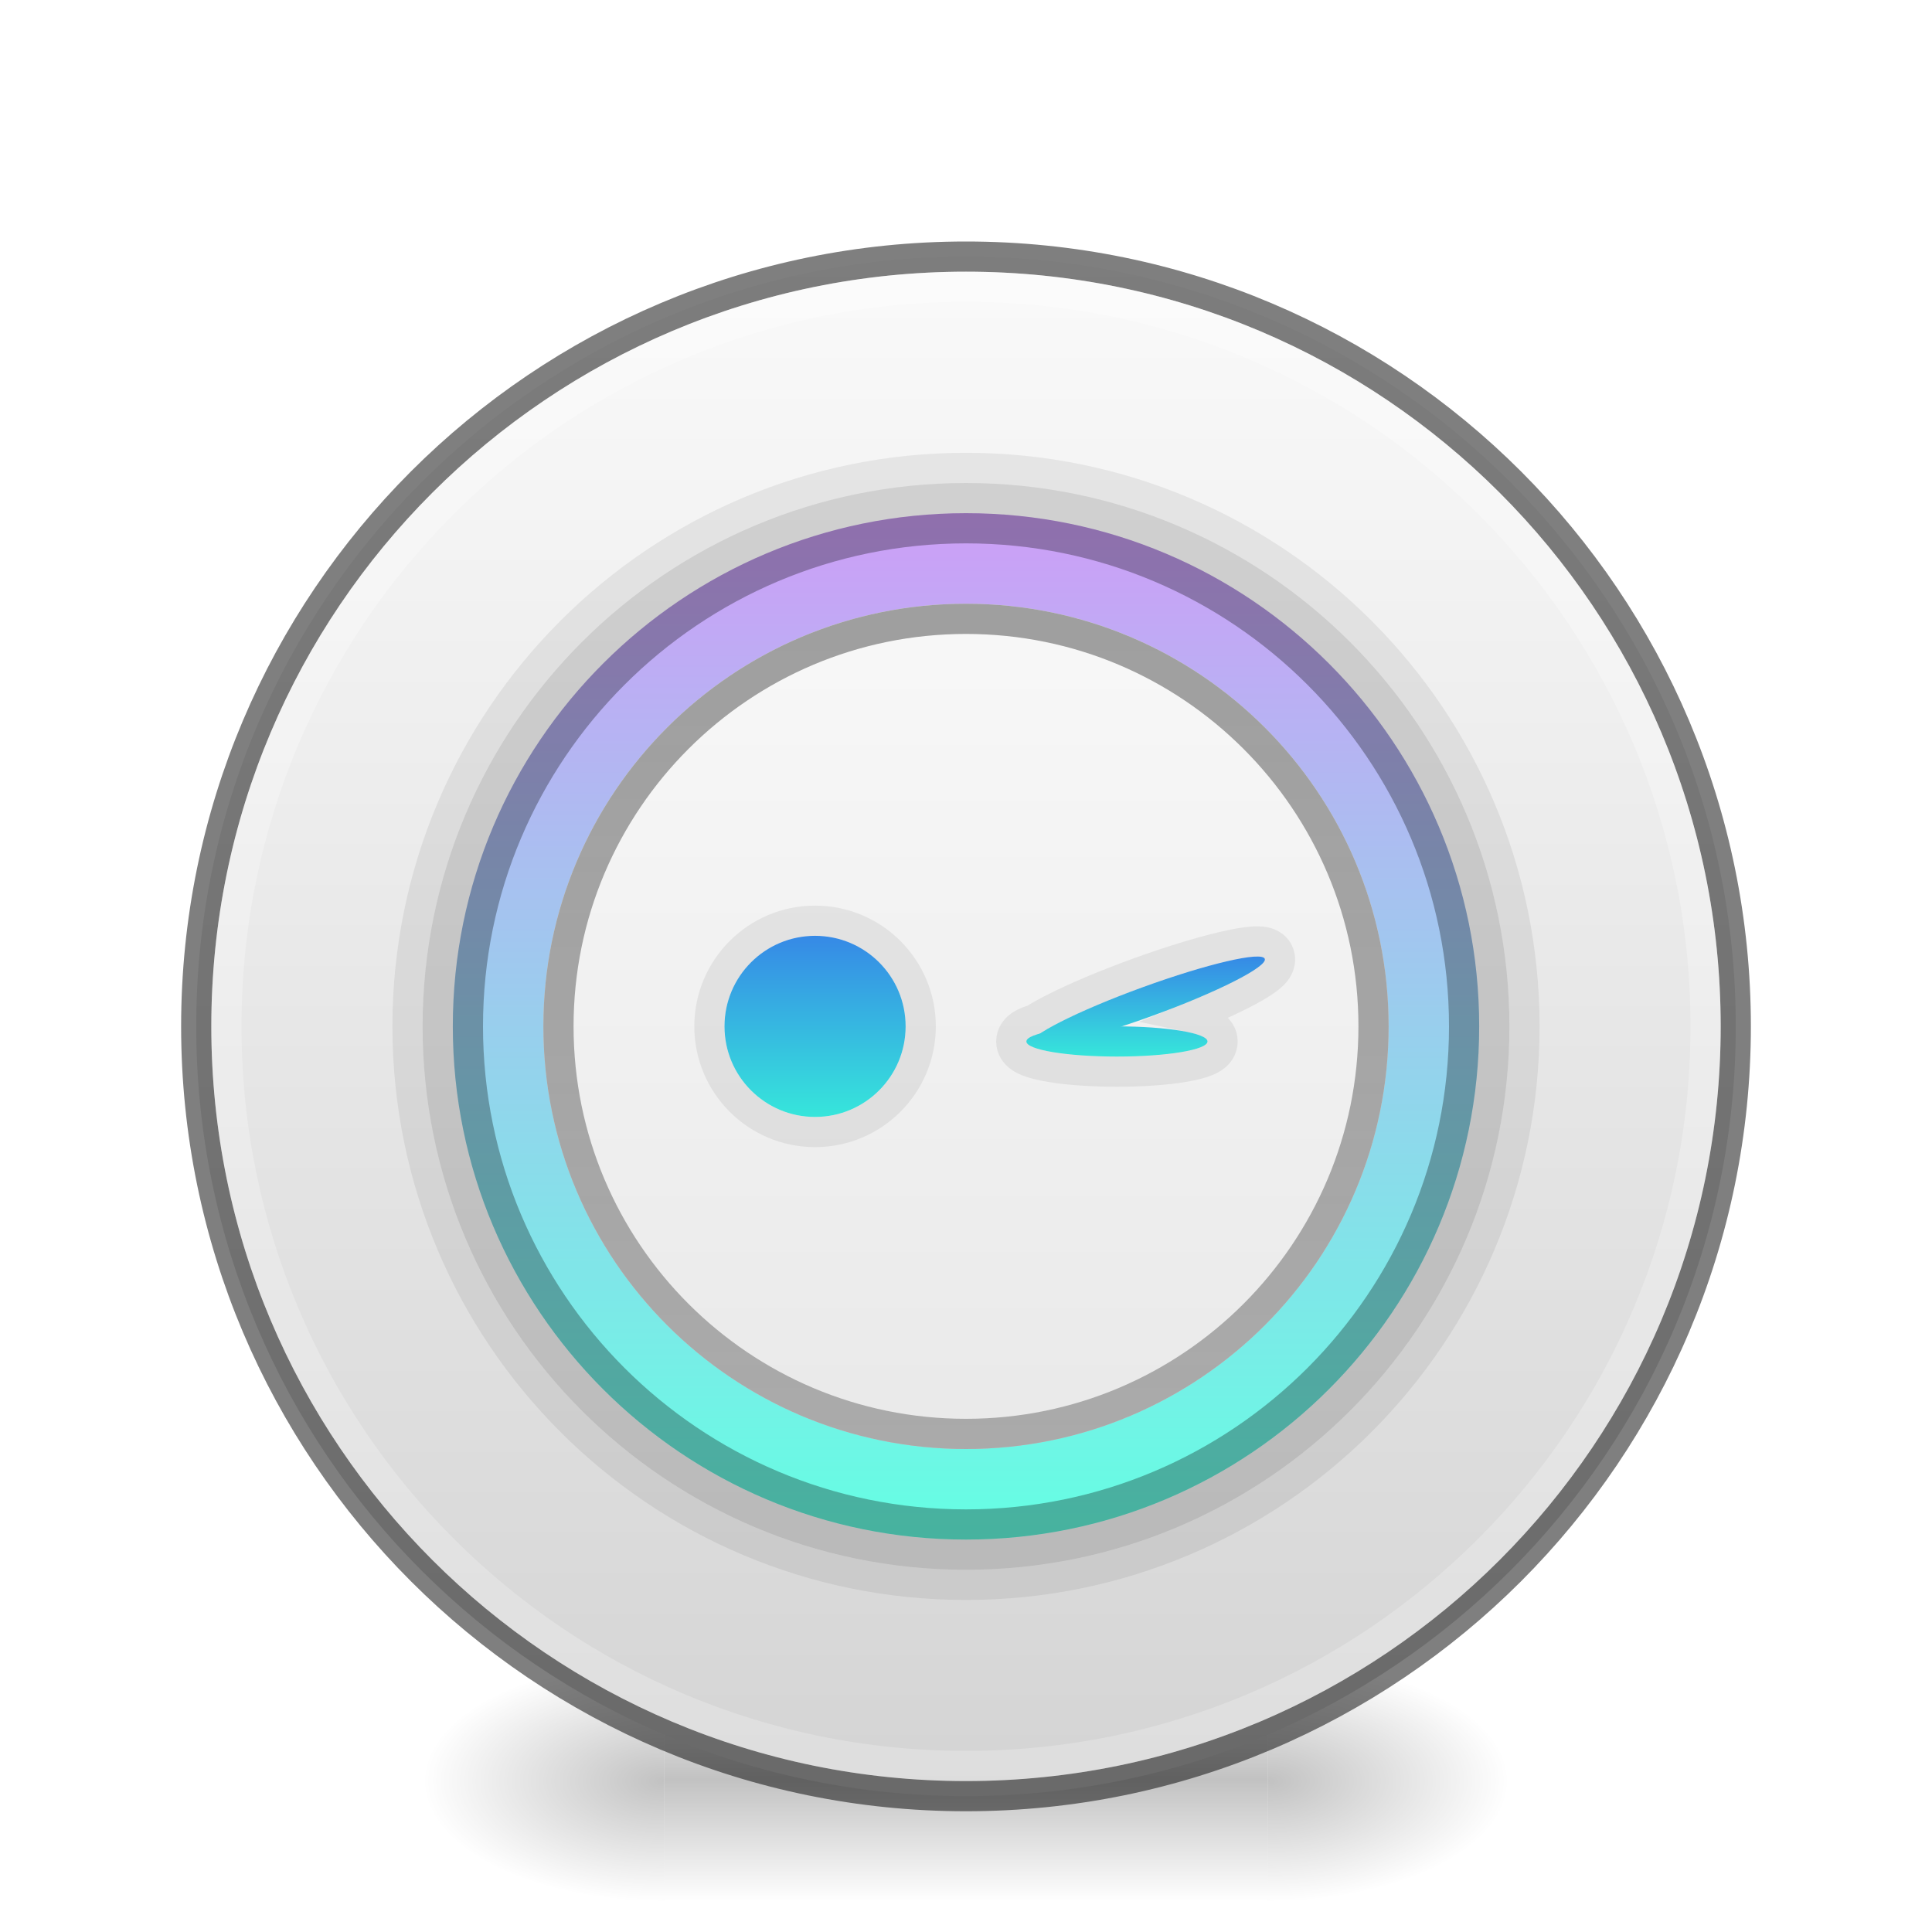
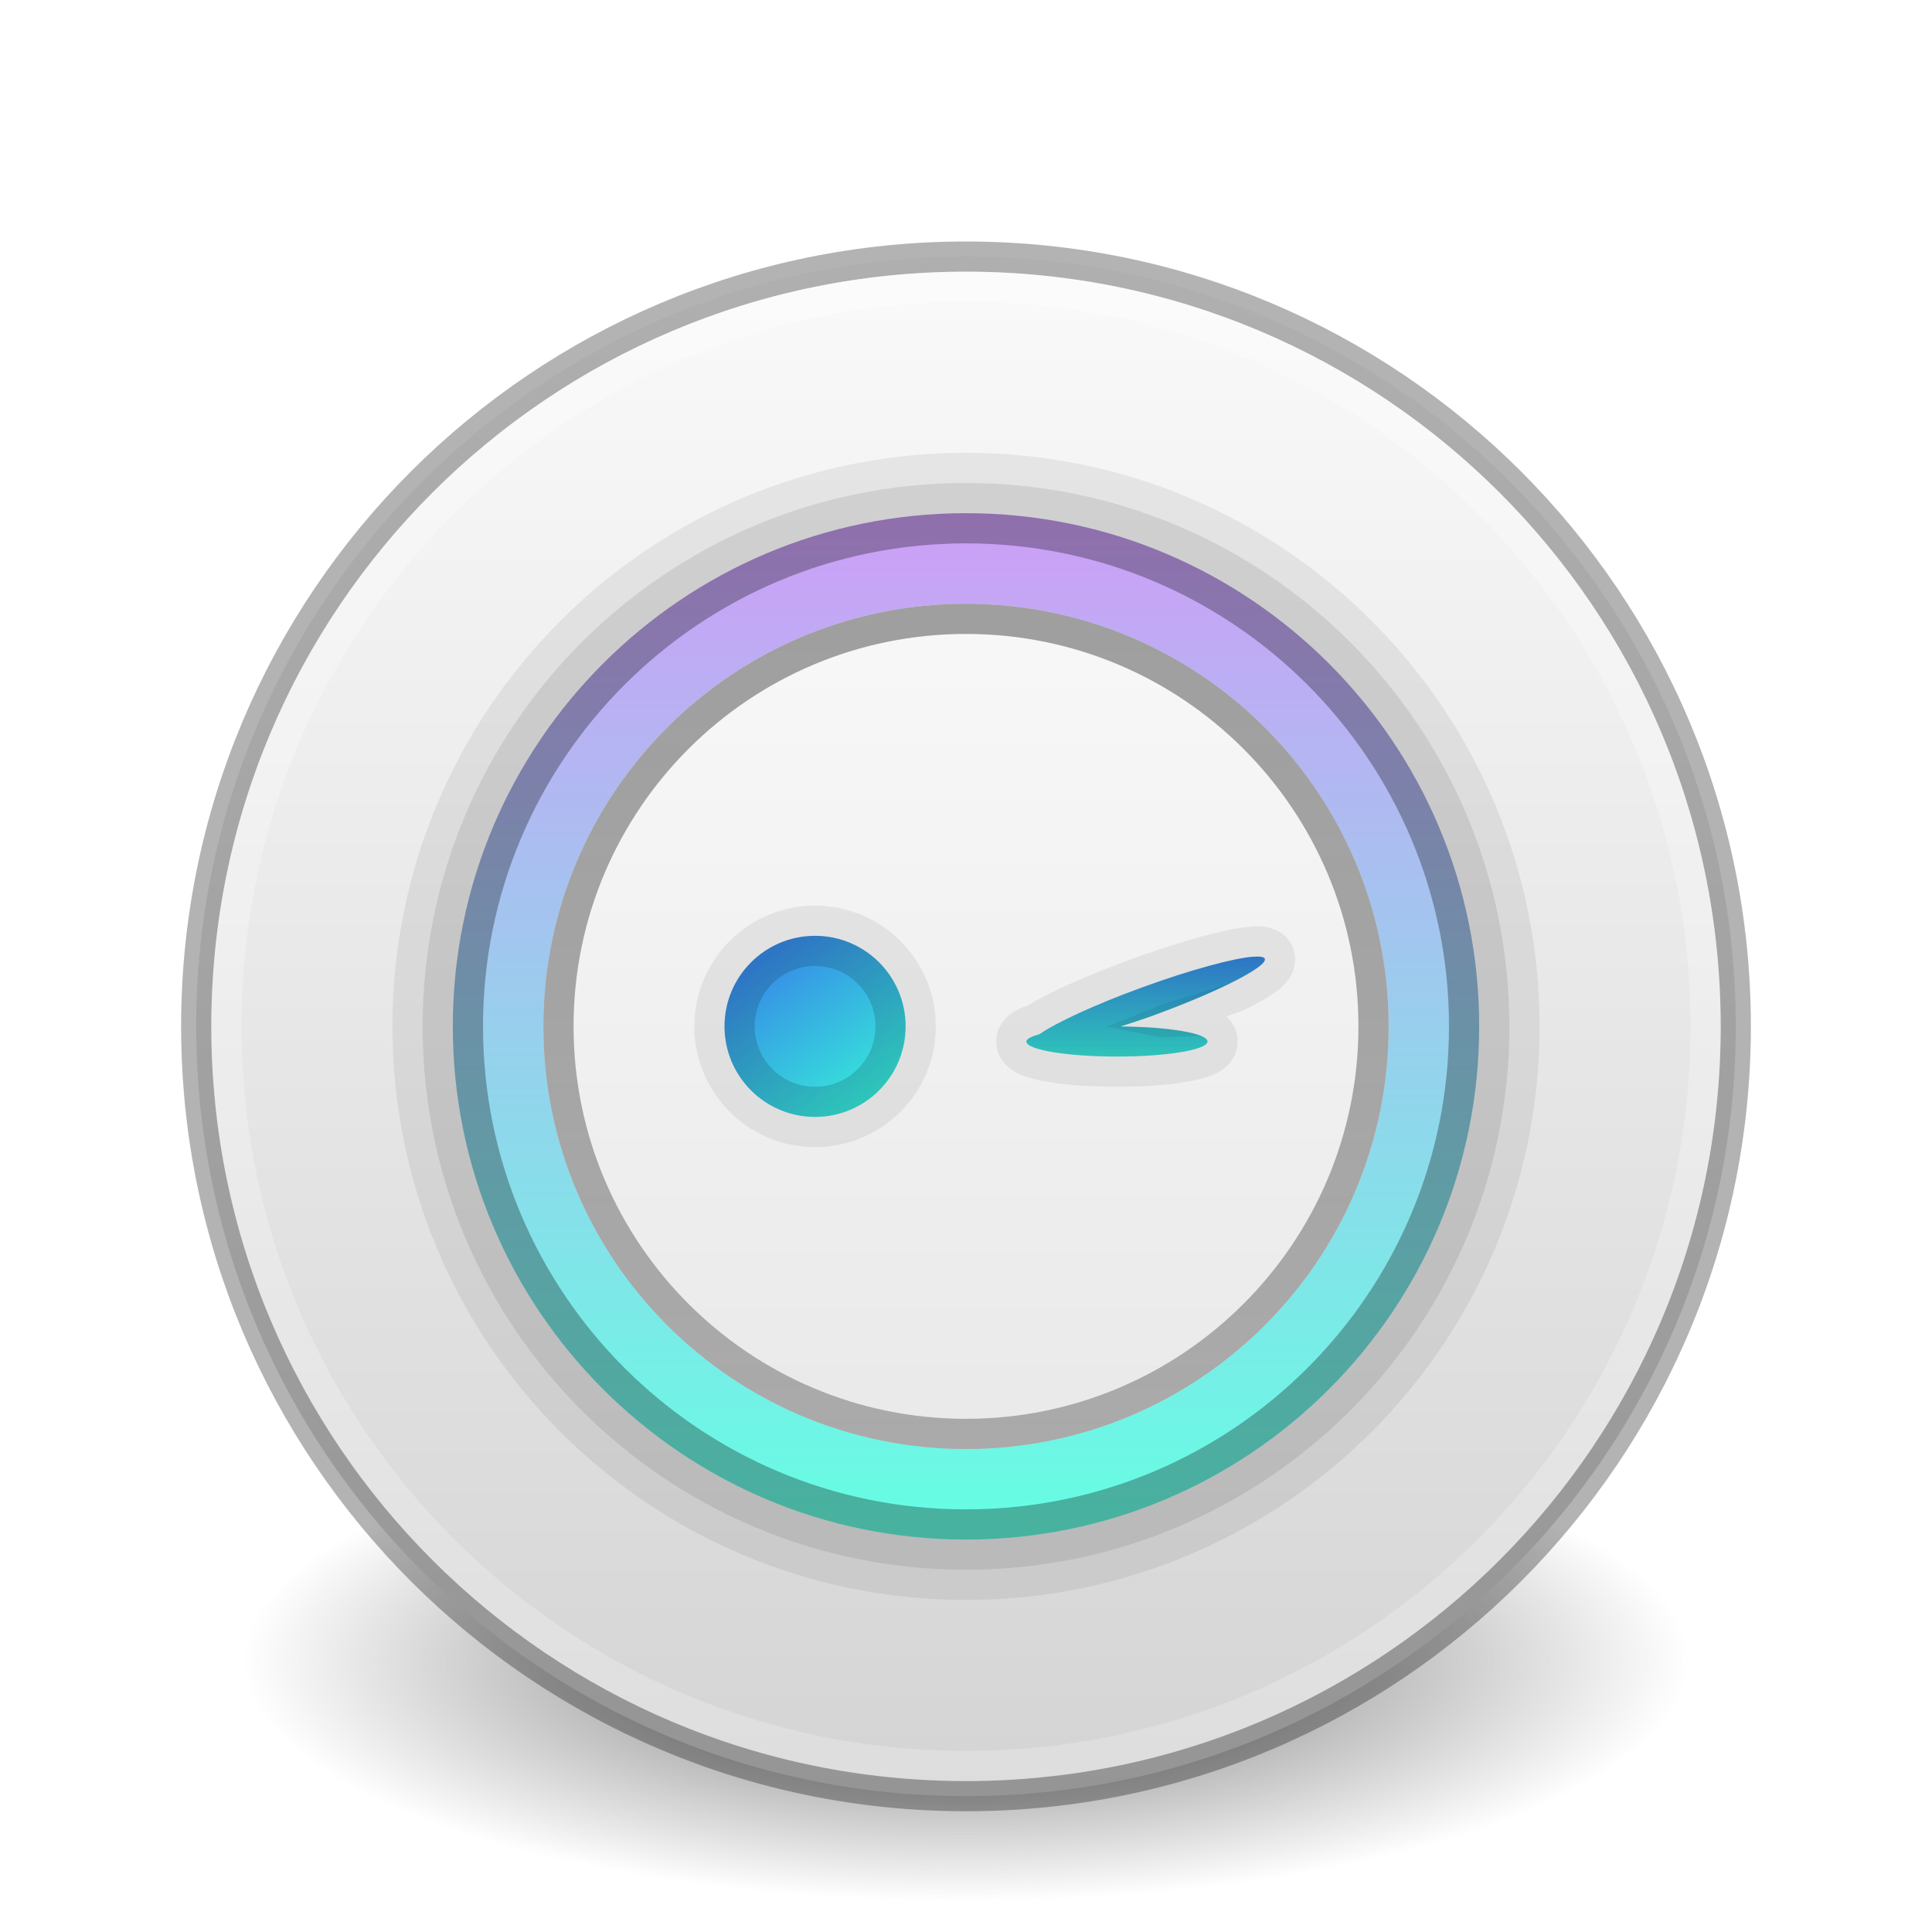
- <svg xmlns="http://www.w3.org/2000/svg" width="64" height="64" viewBox="0 0 64 64" fill="none">
-   <g opacity="0.4">
-     <rect x="22" y="55" width="20" height="8" fill="url(#paint0_linear)" />
-     <rect x="14" y="55" width="8" height="8" fill="url(#paint1_radial)" />
-     <rect width="8" height="8" transform="matrix(-1 0 0 1 50 55)" fill="url(#paint2_radial)" />
-   </g>
-   <circle cx="32" cy="34" r="25.5" fill="url(#paint3_linear)" />
-   <circle cx="32" cy="34" r="25.5" stroke="black" stroke-opacity="0.5" />
-   <circle cx="32" cy="34" r="24.5" stroke="url(#paint4_linear)" />
-   <circle cx="32" cy="34" r="18.5" stroke="black" stroke-opacity="0.07" />
-   <circle cx="32" cy="34" r="18" fill="#010101" fill-opacity="0.15" />
-   <circle cx="32" cy="34" r="15.5" stroke="url(#paint5_linear)" stroke-width="3" />
-   <path d="M48.5 34C48.5 43.113 41.113 50.5 32 50.5C22.887 50.5 15.5 43.113 15.5 34C15.5 24.887 22.887 17.5 32 17.5C41.113 17.5 48.5 24.887 48.5 34Z" stroke="black" stroke-opacity="0.3" />
-   <circle cx="32" cy="34" r="14" fill="url(#paint6_linear)" />
-   <circle cx="32" cy="34" r="13.5" stroke="url(#paint7_linear)" />
-   <circle cx="27" cy="34" r="3.5" stroke="black" stroke-opacity="0.07" />
-   <circle cx="27" cy="34" r="3" fill="url(#paint8_linear)" />
-   <path d="M40 34.5C40 34.776 38.657 35 37 35C35.343 35 34 34.776 34 34.5C34 34.224 35.343 34 37 34C38.657 34 40 34.224 40 34.5Z" fill="url(#paint9_linear)" />
-   <path d="M41.898 31.763C41.992 32.022 40.329 32.866 38.182 33.647C36.036 34.428 34.219 34.852 34.124 34.592C34.03 34.333 35.694 33.489 37.84 32.708C39.987 31.926 41.804 31.503 41.898 31.763Z" fill="url(#paint10_linear)" />
-   <path d="M39.947 33.84C39.806 33.784 39.635 33.738 39.445 33.698C40.086 33.439 40.655 33.184 41.107 32.955C41.451 32.78 41.745 32.612 41.953 32.461C42.053 32.388 42.159 32.302 42.24 32.204C42.292 32.141 42.48 31.899 42.368 31.592C42.256 31.284 41.957 31.22 41.876 31.205C41.752 31.182 41.615 31.183 41.491 31.192C41.234 31.21 40.902 31.27 40.525 31.358C39.766 31.535 38.755 31.842 37.669 32.238C36.583 32.633 35.611 33.047 34.916 33.4C34.659 33.53 34.43 33.657 34.244 33.775C34.176 33.795 34.111 33.817 34.053 33.84C33.955 33.879 33.842 33.932 33.745 34.012C33.654 34.086 33.5 34.247 33.5 34.5C33.5 34.753 33.654 34.914 33.745 34.989C33.842 35.068 33.955 35.121 34.053 35.16C34.252 35.239 34.512 35.299 34.797 35.347C35.374 35.443 36.153 35.5 37 35.5C37.847 35.5 38.626 35.443 39.203 35.347C39.488 35.299 39.748 35.239 39.947 35.16C40.045 35.121 40.158 35.068 40.255 34.989C40.346 34.914 40.5 34.753 40.5 34.5C40.5 34.247 40.346 34.086 40.255 34.012C40.158 33.932 40.045 33.879 39.947 33.84Z" stroke="black" stroke-opacity="0.07" />
-   <defs>
-     <linearGradient id="paint0_linear" x1="32" y1="55" x2="32" y2="63" gradientUnits="userSpaceOnUse">
-       <stop stop-opacity="0" />
-       <stop offset="0.492" stop-opacity="0.6" />
-       <stop offset="1" stop-opacity="0" />
+ <svg xmlns="http://www.w3.org/2000/svg" id="svg99" version="1.1" fill="none" viewBox="0 0 64 64" height="64" width="64">
+   <path id="path2" fill="url(#paint0_radial)" d="M56 55C56 56.051 55.379 57.091 54.173 58.062C52.967 59.032 51.199 59.914 48.971 60.657C46.742 61.4 44.096 61.989 41.184 62.391C38.273 62.793 35.152 63 32 63C28.848 63 25.727 62.793 22.816 62.391C19.904 61.989 17.258 61.4 15.029 60.657C12.801 59.914 11.033 59.032 9.827 58.062C8.621 57.091 8 56.051 8 55C8 53.949 8.621 52.909 9.827 51.938C11.033 50.968 12.801 50.086 15.029 49.343C17.258 48.6 19.904 48.011 22.816 47.609C25.727 47.207 28.848 47 32 47C35.152 47 38.273 47.207 41.184 47.609C44.096 48.011 46.742 48.6 48.971 49.343C51.199 50.086 52.967 50.968 54.173 51.938C55.379 52.909 56 53.949 56 55Z" />
+   <circle id="circle4" fill="url(#paint1_linear)" r="25.5" cy="34" cx="32" />
+   <circle id="circle6" stroke-opacity="0.3" stroke="black" r="25.5" cy="34" cx="32" />
+   <circle id="circle8" stroke="url(#paint2_linear)" r="24.5" cy="34" cx="32" />
+   <circle id="circle10" stroke-opacity="0.07" stroke="black" r="18.5" cy="34" cx="32" />
+   <circle id="circle12" fill-opacity="0.15" fill="#010101" r="18" cy="34" cx="32" />
+   <circle id="circle14" stroke-width="3" stroke="url(#paint3_linear)" r="15.5" cy="34" cx="32" />
+   <path id="path16" stroke-opacity="0.3" stroke="black" d="M48.5 34C48.5 43.113 41.113 50.5 32 50.5C22.887 50.5 15.5 43.113 15.5 34C15.5 24.887 22.887 17.5 32 17.5C41.113 17.5 48.5 24.887 48.5 34Z" />
+   <circle id="circle18" fill="url(#paint4_linear)" r="14" cy="34" cx="32" />
+   <circle id="circle20" stroke="url(#paint5_linear)" r="13.5" cy="34" cx="32" />
+   <circle id="circle22" stroke-opacity="0.07" stroke="black" r="3.5" cy="34" cx="27" />
+   <circle id="circle24" fill="url(#paint6_linear)" r="3" cy="34" cx="27" />
+   <circle id="circle26" stroke-opacity="0.15" stroke="black" r="2.5" cy="34" cx="27" />
+   <path d="m 41.525,31.691 c -0.651,0.046 -2.076,0.43 -3.686,1.016 -1.557,0.567 -2.838,1.161 -3.4,1.547 C 34.185,34.327 34,34.409 34,34.5 c 0,0.276 1.343,0.5 3,0.5 1.657,0 3,-0.224 3,-0.5 0,-0.269 -1.282,-0.485 -2.881,-0.496 0.346,-0.113 0.689,-0.221 1.062,-0.357 2.147,-0.781 3.811,-1.625 3.717,-1.885 -0.024,-0.065 -0.156,-0.086 -0.373,-0.07 z" style="fill:url(#paint7_linear)" id="path28" />
+   <path style="stroke-width:1;stroke-miterlimit:38.3;stroke-dasharray:none" id="path32" stroke-opacity="0.07" stroke="black" d="m 39.947,33.84 c -0.141,-0.056 -1.366,0.051 -1.555,0.012 0.641,-0.259 2.263,-0.668 2.715,-0.897 0.345,-0.175 0.638,-0.343 0.846,-0.494 0.101,-0.073 0.206,-0.16 0.287,-0.258 0.052,-0.063 0.24,-0.305 0.128,-0.612 -0.112,-0.307 -0.411,-0.371 -0.491,-0.387 -0.125,-0.023 -0.262,-0.022 -0.386,-0.013 -0.256,0.018 -0.589,0.078 -0.966,0.166 -0.759,0.177 -1.77,0.485 -2.856,0.88 -1.086,0.395 -2.058,0.809 -2.753,1.162 -0.257,0.13 -0.486,0.257 -0.671,0.376 -0.069,0.02 -0.133,0.042 -0.192,0.065 -0.097,0.038 -0.21,0.092 -0.307,0.171 C 33.654,34.086 33.5,34.247 33.5,34.5 c 0,0.253 0.154,0.414 0.245,0.488 0.097,0.079 0.21,0.133 0.307,0.171 0.2,0.079 0.459,0.14 0.744,0.187 C 35.374,35.443 36.153,35.5 37,35.5 c 0.847,0 1.626,-0.057 2.204,-0.153 0.285,-0.048 0.544,-0.108 0.744,-0.187 0.097,-0.038 0.21,-0.092 0.307,-0.171 C 40.346,34.914 40.5,34.753 40.5,34.5 c 0,-0.253 -0.154,-0.414 -0.245,-0.488 -0.097,-0.079 -0.21,-0.133 -0.307,-0.171 z" />
+   <g id="g930" />
+   <defs id="defs97">
+     <radialGradient gradientTransform="translate(31.9997 55.0006) scale(23.9997 8.00029)" gradientUnits="userSpaceOnUse" r="1" cy="0" cx="0" id="paint0_radial">
+       <stop id="stop40" stop-color="#3D3D3D" />
+       <stop id="stop42" stop-opacity="0.498" stop-color="#686868" offset="0.5" />
+       <stop id="stop44" stop-opacity="0" stop-color="#686868" offset="1" />
+     </radialGradient>
+     <linearGradient gradientUnits="userSpaceOnUse" y2="59.5" x2="32" y1="8.5" x1="32" id="paint1_linear">
+       <stop id="stop47" stop-color="#FAFAFA" />
+       <stop id="stop49" stop-color="#D4D4D4" offset="1" />
    </linearGradient>
-     <radialGradient id="paint1_radial" cx="0" cy="0" r="1" gradientUnits="userSpaceOnUse" gradientTransform="translate(22 59) rotate(-180) scale(8 4)">
-       <stop stop-opacity="0.6" />
-       <stop offset="1" stop-opacity="0" />
-     </radialGradient>
-     <radialGradient id="paint2_radial" cx="0" cy="0" r="1" gradientUnits="userSpaceOnUse" gradientTransform="translate(8 4) rotate(-180) scale(8 4)">
-       <stop stop-opacity="0.6" />
-       <stop offset="1" stop-opacity="0" />
-     </radialGradient>
-     <linearGradient id="paint3_linear" x1="32" y1="8.5" x2="32" y2="59.5" gradientUnits="userSpaceOnUse">
-       <stop stop-color="#FAFAFA" />
-       <stop offset="1" stop-color="#D4D4D4" />
+     <linearGradient gradientUnits="userSpaceOnUse" y2="59" x2="32" y1="9" x1="32" id="paint2_linear">
+       <stop id="stop52" stop-opacity="0.3" stop-color="white" />
+       <stop id="stop54" stop-opacity="0.21" stop-color="white" offset="1" />
    </linearGradient>
-     <linearGradient id="paint4_linear" x1="32" y1="9" x2="32" y2="59" gradientUnits="userSpaceOnUse">
-       <stop stop-color="white" stop-opacity="0.3" />
-       <stop offset="1" stop-color="white" stop-opacity="0.21" />
+     <linearGradient gradientUnits="userSpaceOnUse" y2="51" x2="32" y1="17" x1="32" id="paint3_linear">
+       <stop id="stop57" stop-color="#CD9EF7" />
+       <stop id="stop59" stop-color="#64FFE3" offset="1" />
    </linearGradient>
-     <linearGradient id="paint5_linear" x1="32" y1="17" x2="32" y2="51" gradientUnits="userSpaceOnUse">
-       <stop stop-color="#CD9EF7" />
-       <stop offset="1" stop-color="#64FFE3" />
+     <linearGradient gradientUnits="userSpaceOnUse" y2="48" x2="32" y1="20" x1="32" id="paint4_linear">
+       <stop id="stop62" stop-color="#F8F8F8" />
+       <stop id="stop64" stop-color="#E9E9E9" offset="1" />
    </linearGradient>
-     <linearGradient id="paint6_linear" x1="32" y1="20" x2="32" y2="48" gradientUnits="userSpaceOnUse">
-       <stop stop-color="#F8F8F8" />
-       <stop offset="1" stop-color="#E9E9E9" />
+     <linearGradient gradientUnits="userSpaceOnUse" y2="48" x2="32" y1="20" x1="32" id="paint5_linear">
+       <stop id="stop67" stop-opacity="0.36" />
+       <stop id="stop69" stop-opacity="0.27" offset="1" />
    </linearGradient>
-     <linearGradient id="paint7_linear" x1="32" y1="20" x2="32" y2="48" gradientUnits="userSpaceOnUse">
-       <stop stop-opacity="0.36" />
-       <stop offset="1" stop-opacity="0.27" />
+     <linearGradient gradientUnits="userSpaceOnUse" y2="36.32" x2="28.688" y1="31.68" x1="25.312" id="paint6_linear">
+       <stop id="stop72" stop-color="#3689E6" />
+       <stop id="stop74" stop-color="#36E6DB" offset="1" />
    </linearGradient>
-     <linearGradient id="paint8_linear" x1="27" y1="31" x2="27" y2="37" gradientUnits="userSpaceOnUse">
-       <stop stop-color="#3689E6" />
-       <stop offset="1" stop-color="#36E6DB" />
+     <linearGradient gradientUnits="userSpaceOnUse" y2="35" x2="37.951" y1="31.686" x1="37.951" id="paint7_linear">
+       <stop id="stop77" stop-color="#3689E6" />
+       <stop id="stop79" stop-color="#36E6DB" offset="1" />
    </linearGradient>
-     <linearGradient id="paint9_linear" x1="37.951" y1="31.686" x2="37.951" y2="35" gradientUnits="userSpaceOnUse">
-       <stop stop-color="#3689E6" />
-       <stop offset="1" stop-color="#36E6DB" />
+     <linearGradient gradientUnits="userSpaceOnUse" y2="35" x2="37.951" y1="31.686" x1="37.951" id="paint8_linear">
+       <stop id="stop82" stop-color="#3689E6" />
+       <stop id="stop84" stop-color="#36E6DB" offset="1" />
    </linearGradient>
-     <linearGradient id="paint10_linear" x1="37.951" y1="31.686" x2="37.951" y2="35" gradientUnits="userSpaceOnUse">
-       <stop stop-color="#3689E6" />
-       <stop offset="1" stop-color="#36E6DB" />
+     <linearGradient gradientUnits="userSpaceOnUse" y2="35.647" x2="36.822" y1="32.062" x1="35.728" id="paint9_linear">
+       <stop id="stop87" stop-color="#3689E6" />
+       <stop id="stop89" stop-color="#36E6DB" offset="1" />
+     </linearGradient>
+     <linearGradient gradientUnits="userSpaceOnUse" y2="35.647" x2="36.822" y1="32.062" x1="35.728" id="paint10_linear">
+       <stop id="stop92" stop-color="#3689E6" />
+       <stop id="stop94" stop-color="#36E6DB" offset="1" />
    </linearGradient>
  </defs>
+   <path id="path947" style="fill:#000000;fill-opacity:0.149" d="m 41.525,31.691 c -0.651,0.046 -2.076,0.43 -3.686,1.016 -1.557,0.567 -2.838,1.161 -3.4,1.547 C 34.185,34.327 34,34.409 34,34.5 c 0,0.276 1.343,0.5 3,0.5 1.657,0 3,-0.224 3,-0.5 0,-0.269 -1.282,-0.485 -2.881,-0.496 0.346,-0.113 0.689,-0.221 1.062,-0.357 2.147,-0.781 3.811,-1.625 3.717,-1.885 -0.024,-0.065 -0.156,-0.086 -0.373,-0.07 z" />
</svg>
